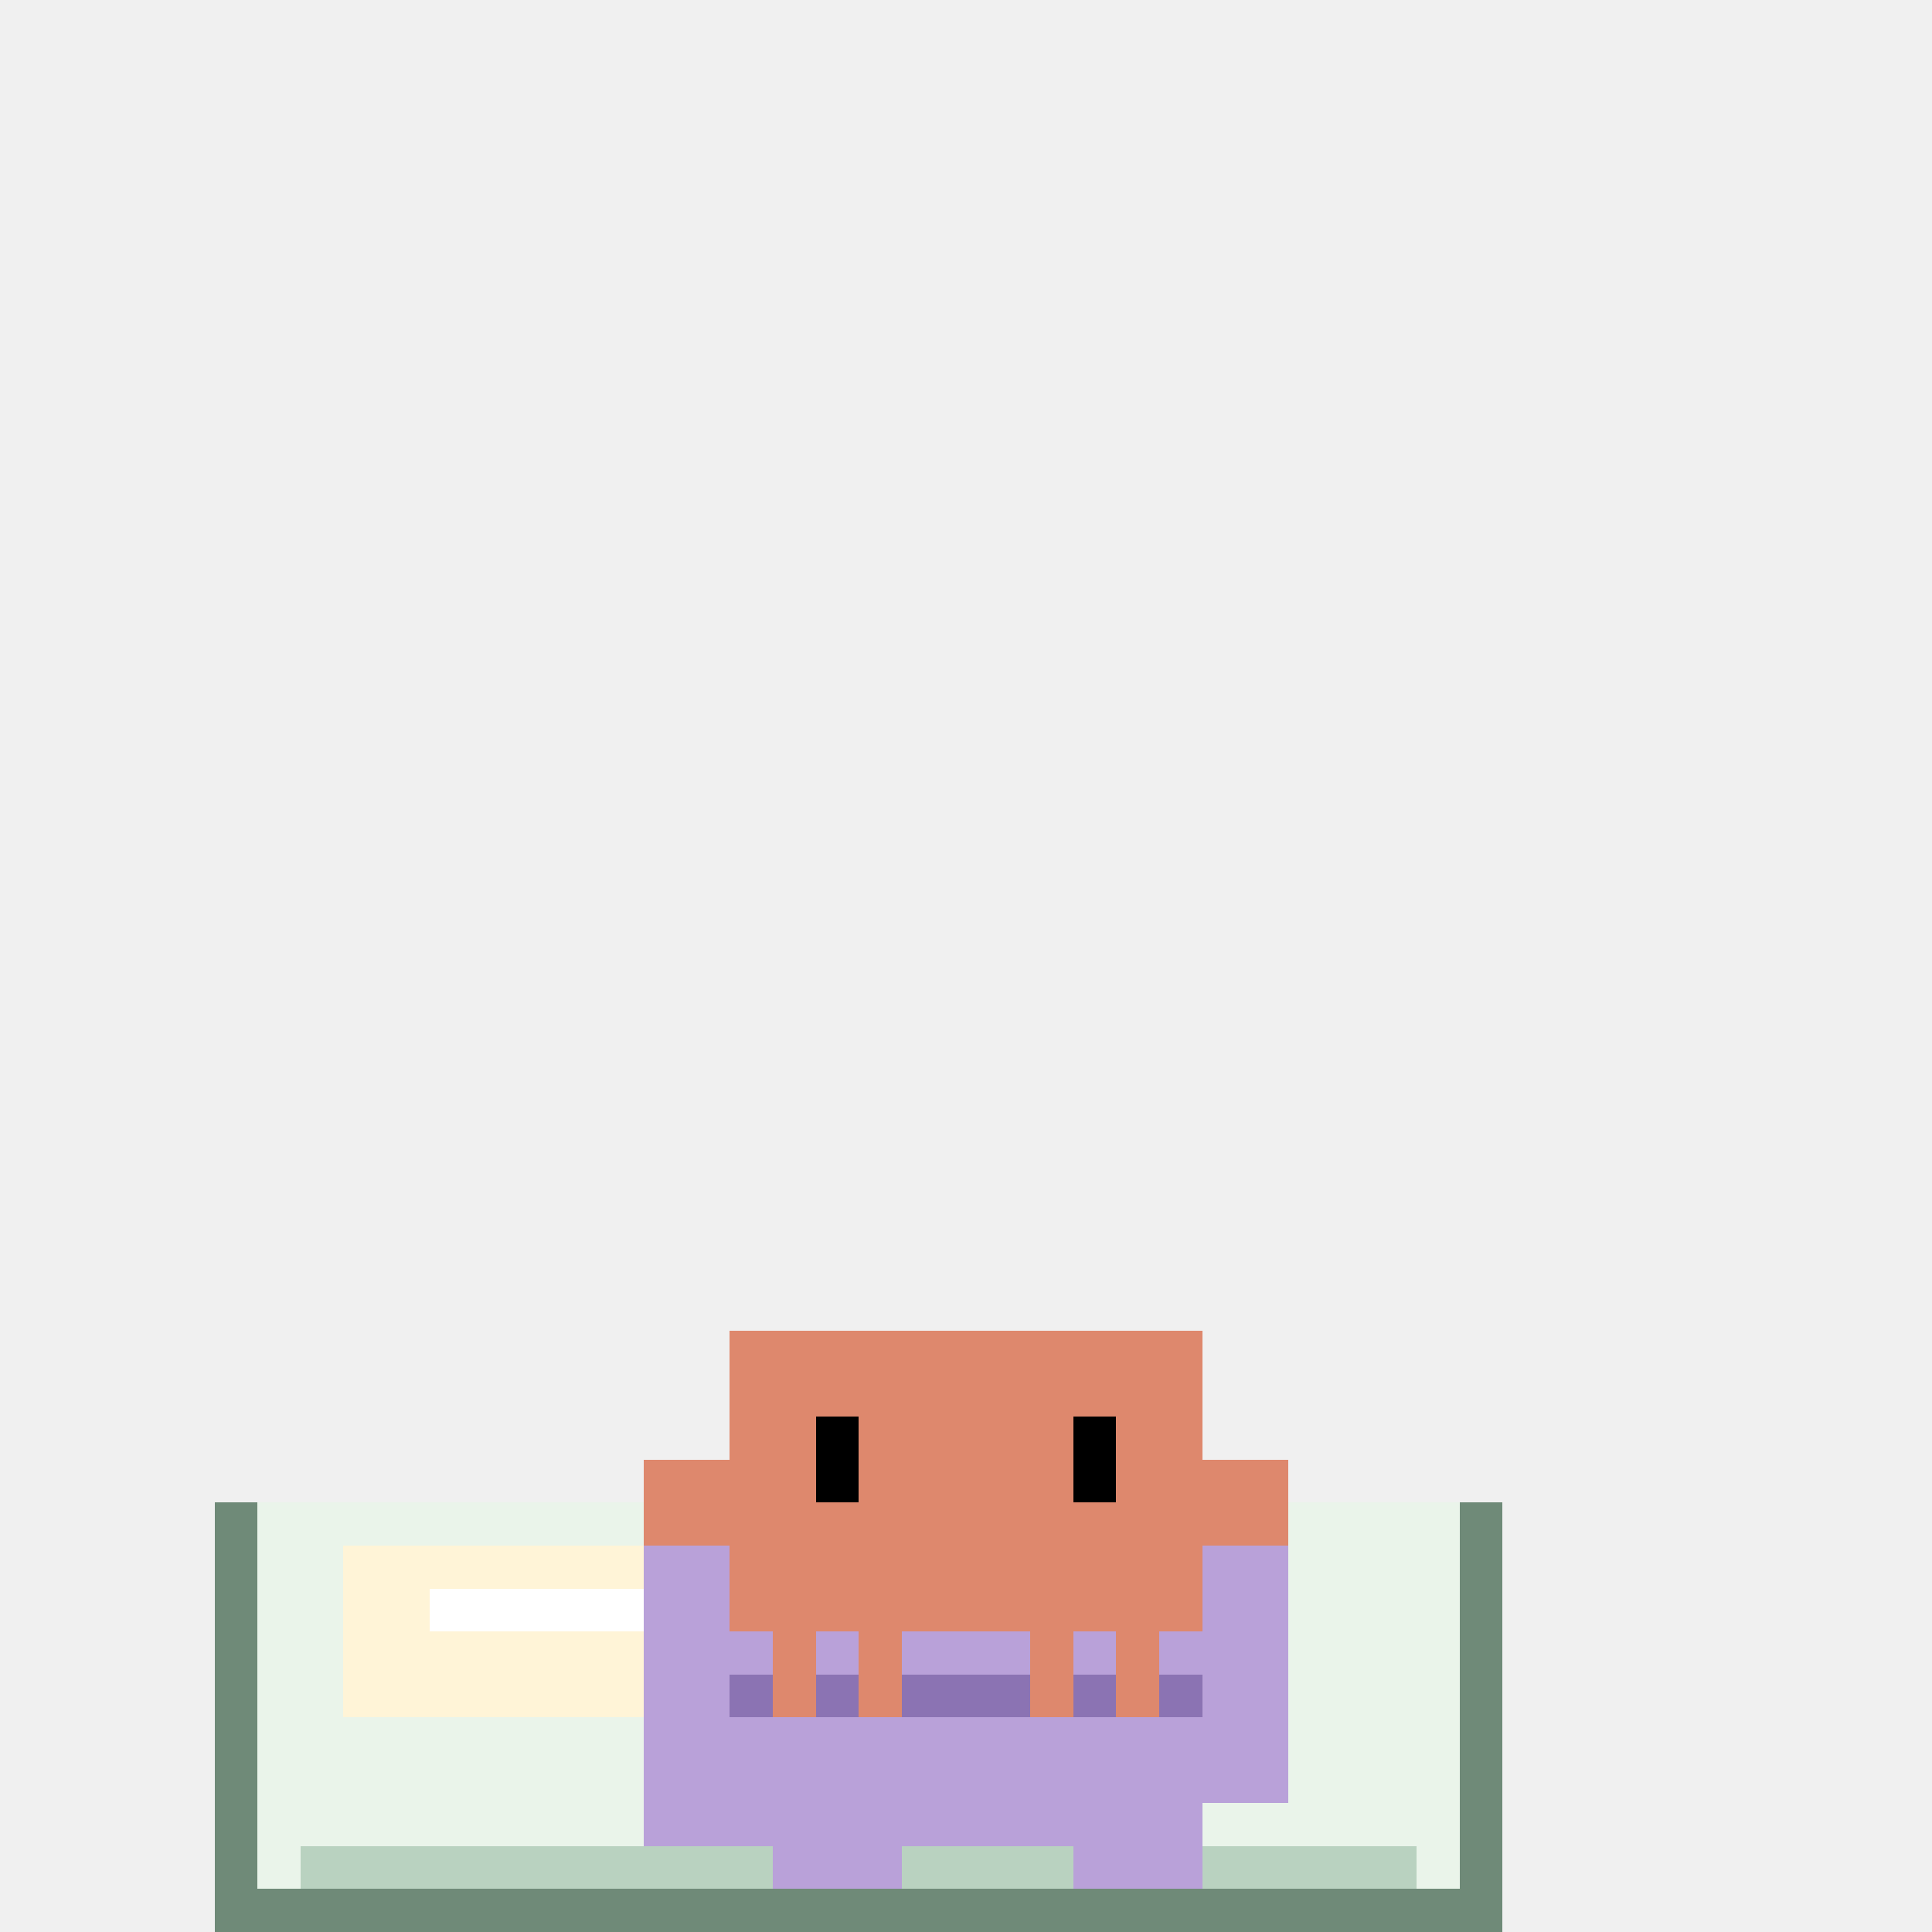
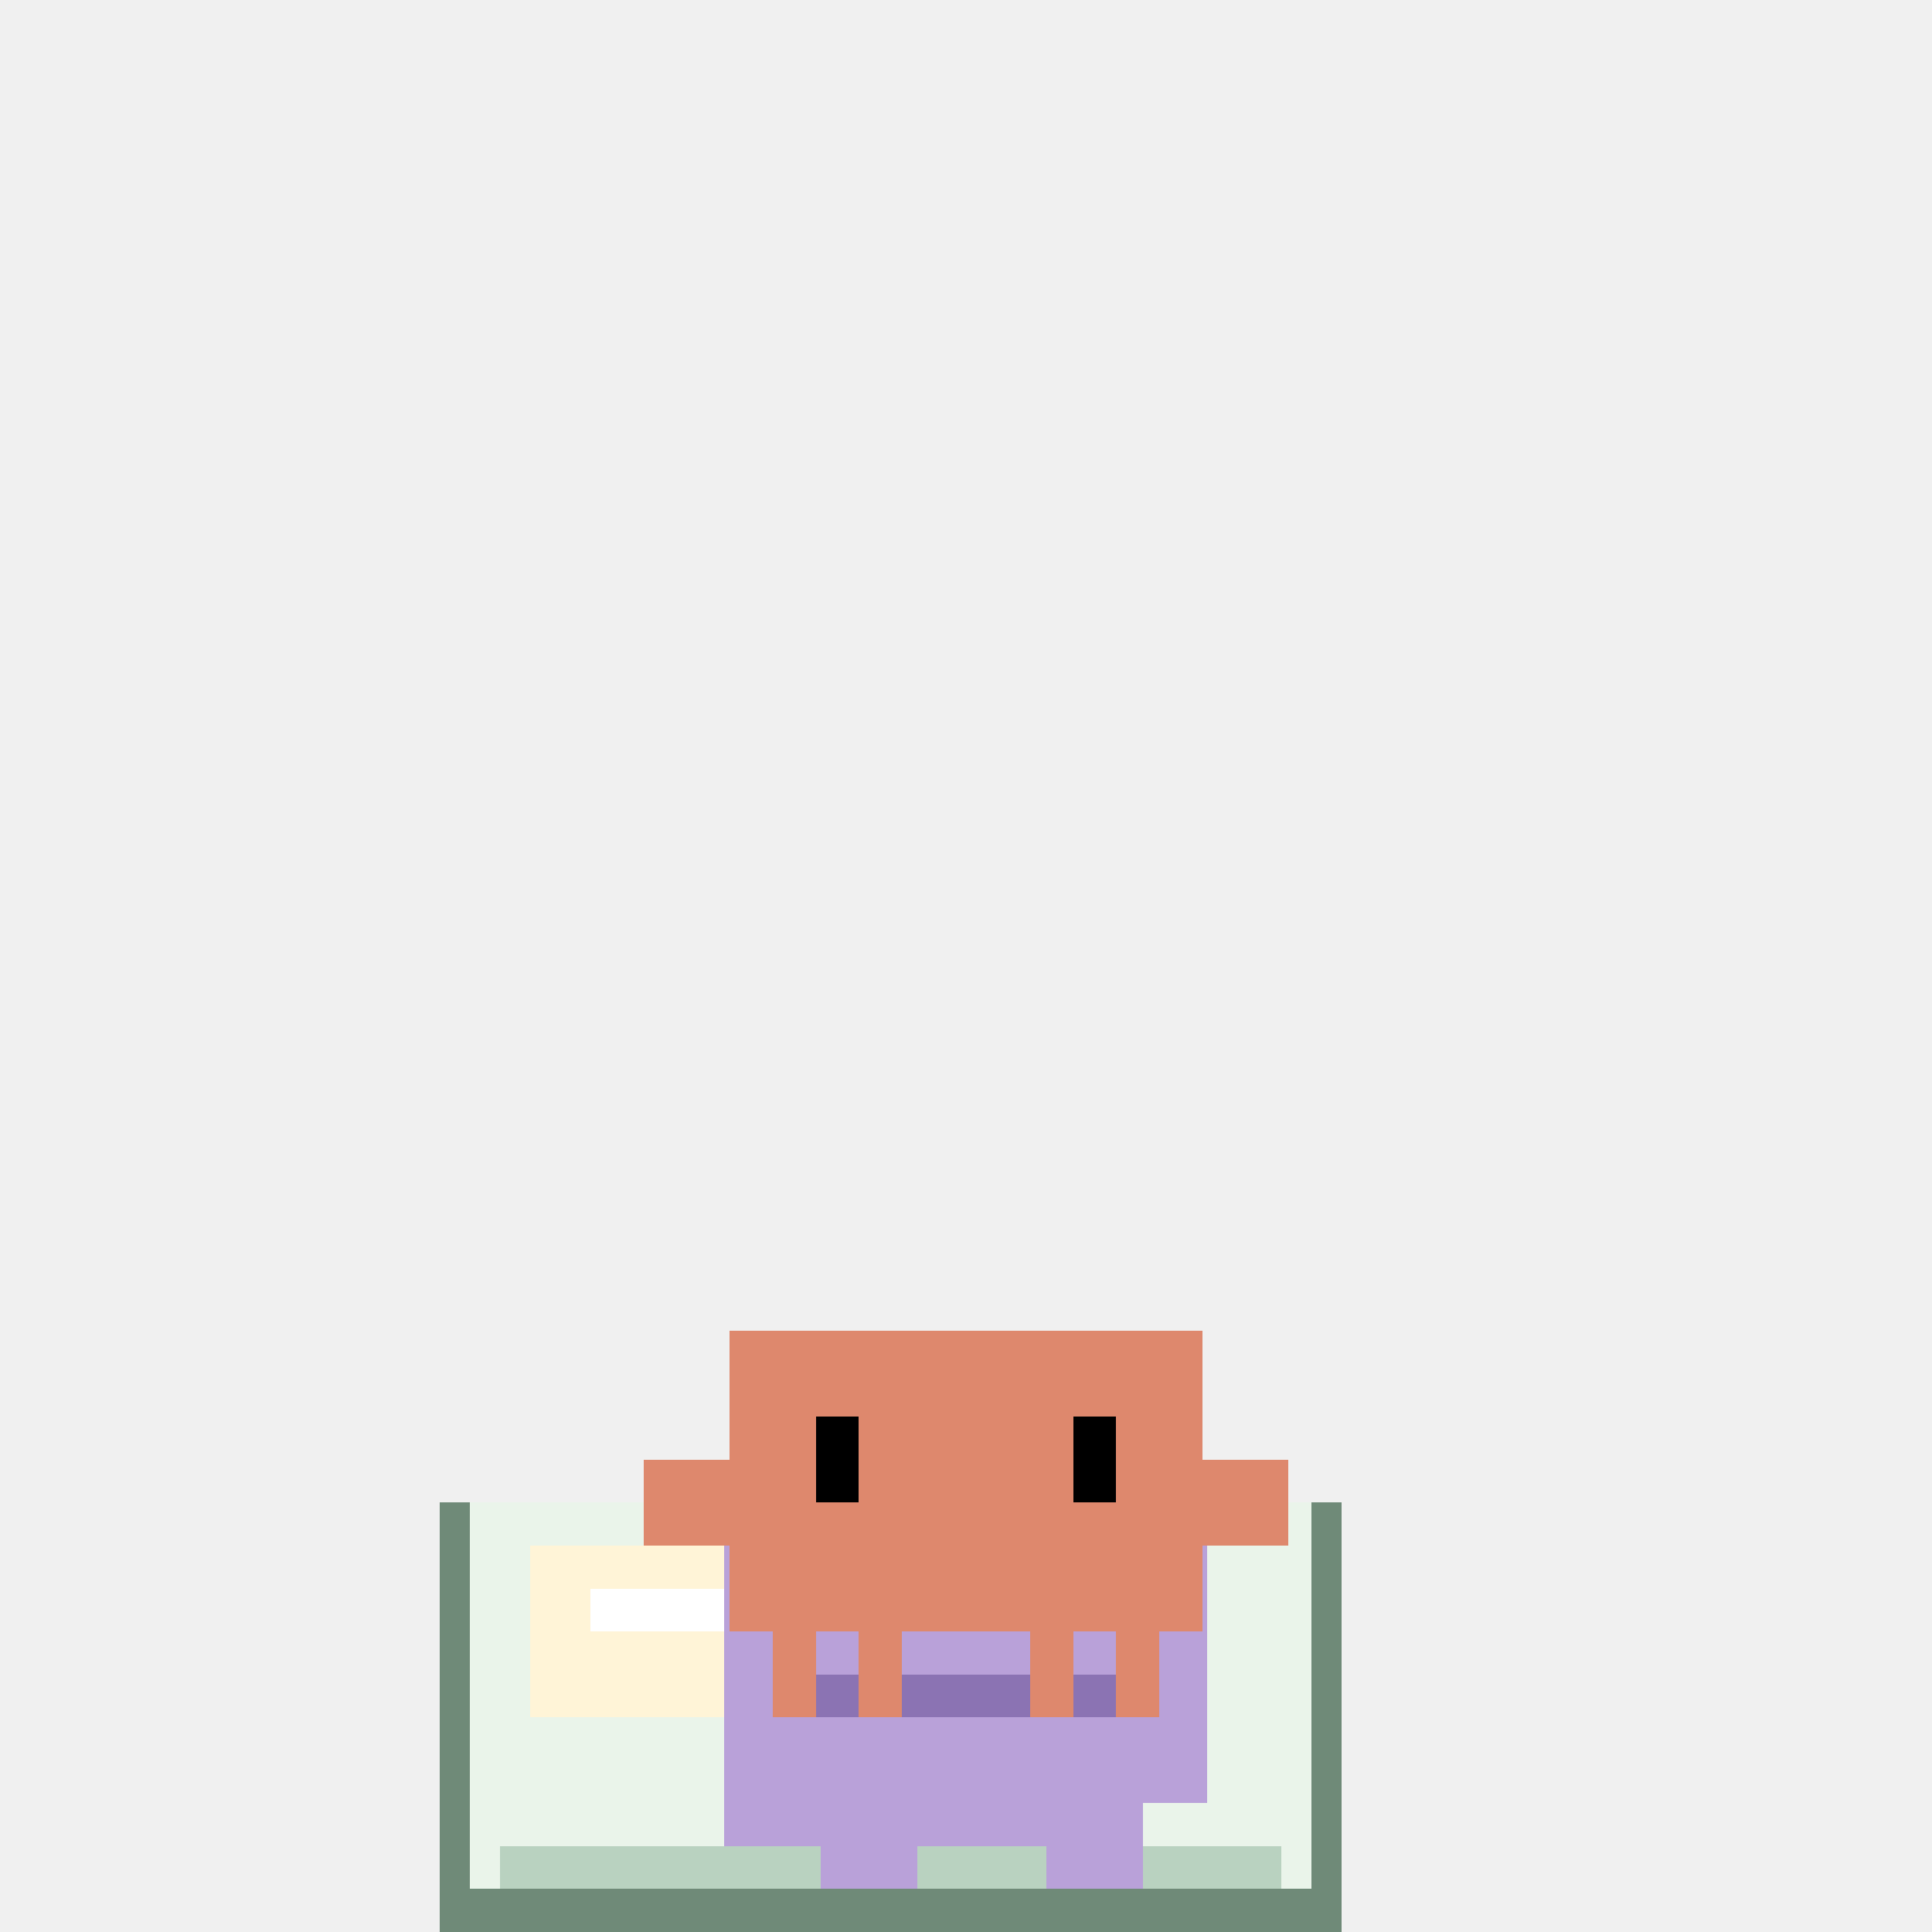
<svg xmlns="http://www.w3.org/2000/svg" class="state-waking" viewBox="-15 -25 45 45" width="500" height="500" shape-rendering="crispEdges">
-   <g class="bed-scene">
+   <g class="bed-scene" transform="translate(2.25 0) scale(.7 1)">
    <path d="M-10 10H20V20H-10Z" fill="#6F8A78" />
    <path d="M-9 10H19V19H-9Z" fill="#EAF4EA" />
    <path d="M-7 11H2V15H-7Z" fill="#FFF4D7" />
    <rect x="-5" y="12" width="5" height="1" fill="#FFFFFF" />
    <rect x="-8" y="18" width="26" height="1" fill="#B9D2C0" />
  </g>
-   <g class="blanket motion">
-     <path d="M0 10H15V17H13V19H10V18H6V19H3V18H0Z" fill="#B9A1D9" />
-     <rect x="1" y="10" width="13" height="1" fill="#E7DCF2" />
-     <rect x="2" y="14" width="11" height="1" fill="#8B73B3" />
+   <g transform="translate(1.875 0) scale(.75 1)">
+     <g class="blanket motion">
+       <path d="M0 10H15V17H13V19H10V18H6V19H3V18H0Z" fill="#B9A1D9" />
+       <rect x="1" y="10" width="13" height="1" fill="#E7DCF2" />
+       <rect x="2" y="14" width="11" height="1" fill="#8B73B3" />
+     </g>
  </g>
  <g class="actor motion">
    <g fill="#DE886D">
      <rect id="outer-left-leg" x="3" y="13" width="1" height="2" />
      <rect id="inner-left-leg" x="5" y="13" width="1" height="2" />
      <rect id="inner-right-leg" x="9" y="13" width="1" height="2" />
      <rect id="outer-right-leg" x="11" y="13" width="1" height="2" />
      <rect id="torso" x="2" y="6" width="11" height="7" />
      <g class="left-claw motion">
        <rect id="left-arm" x="0" y="9" width="2" height="2" />
      </g>
      <g class="right-claw motion">
        <rect id="right-arm" x="13" y="9" width="2" height="2" />
      </g>
    </g>
    <g class="eyes motion blink" fill="#000">
      <rect id="left-eye" x="4" y="8" width="1" height="2" />
      <rect id="right-eye" x="10" y="8" width="1" height="2" />
    </g>
  </g>
</svg>
